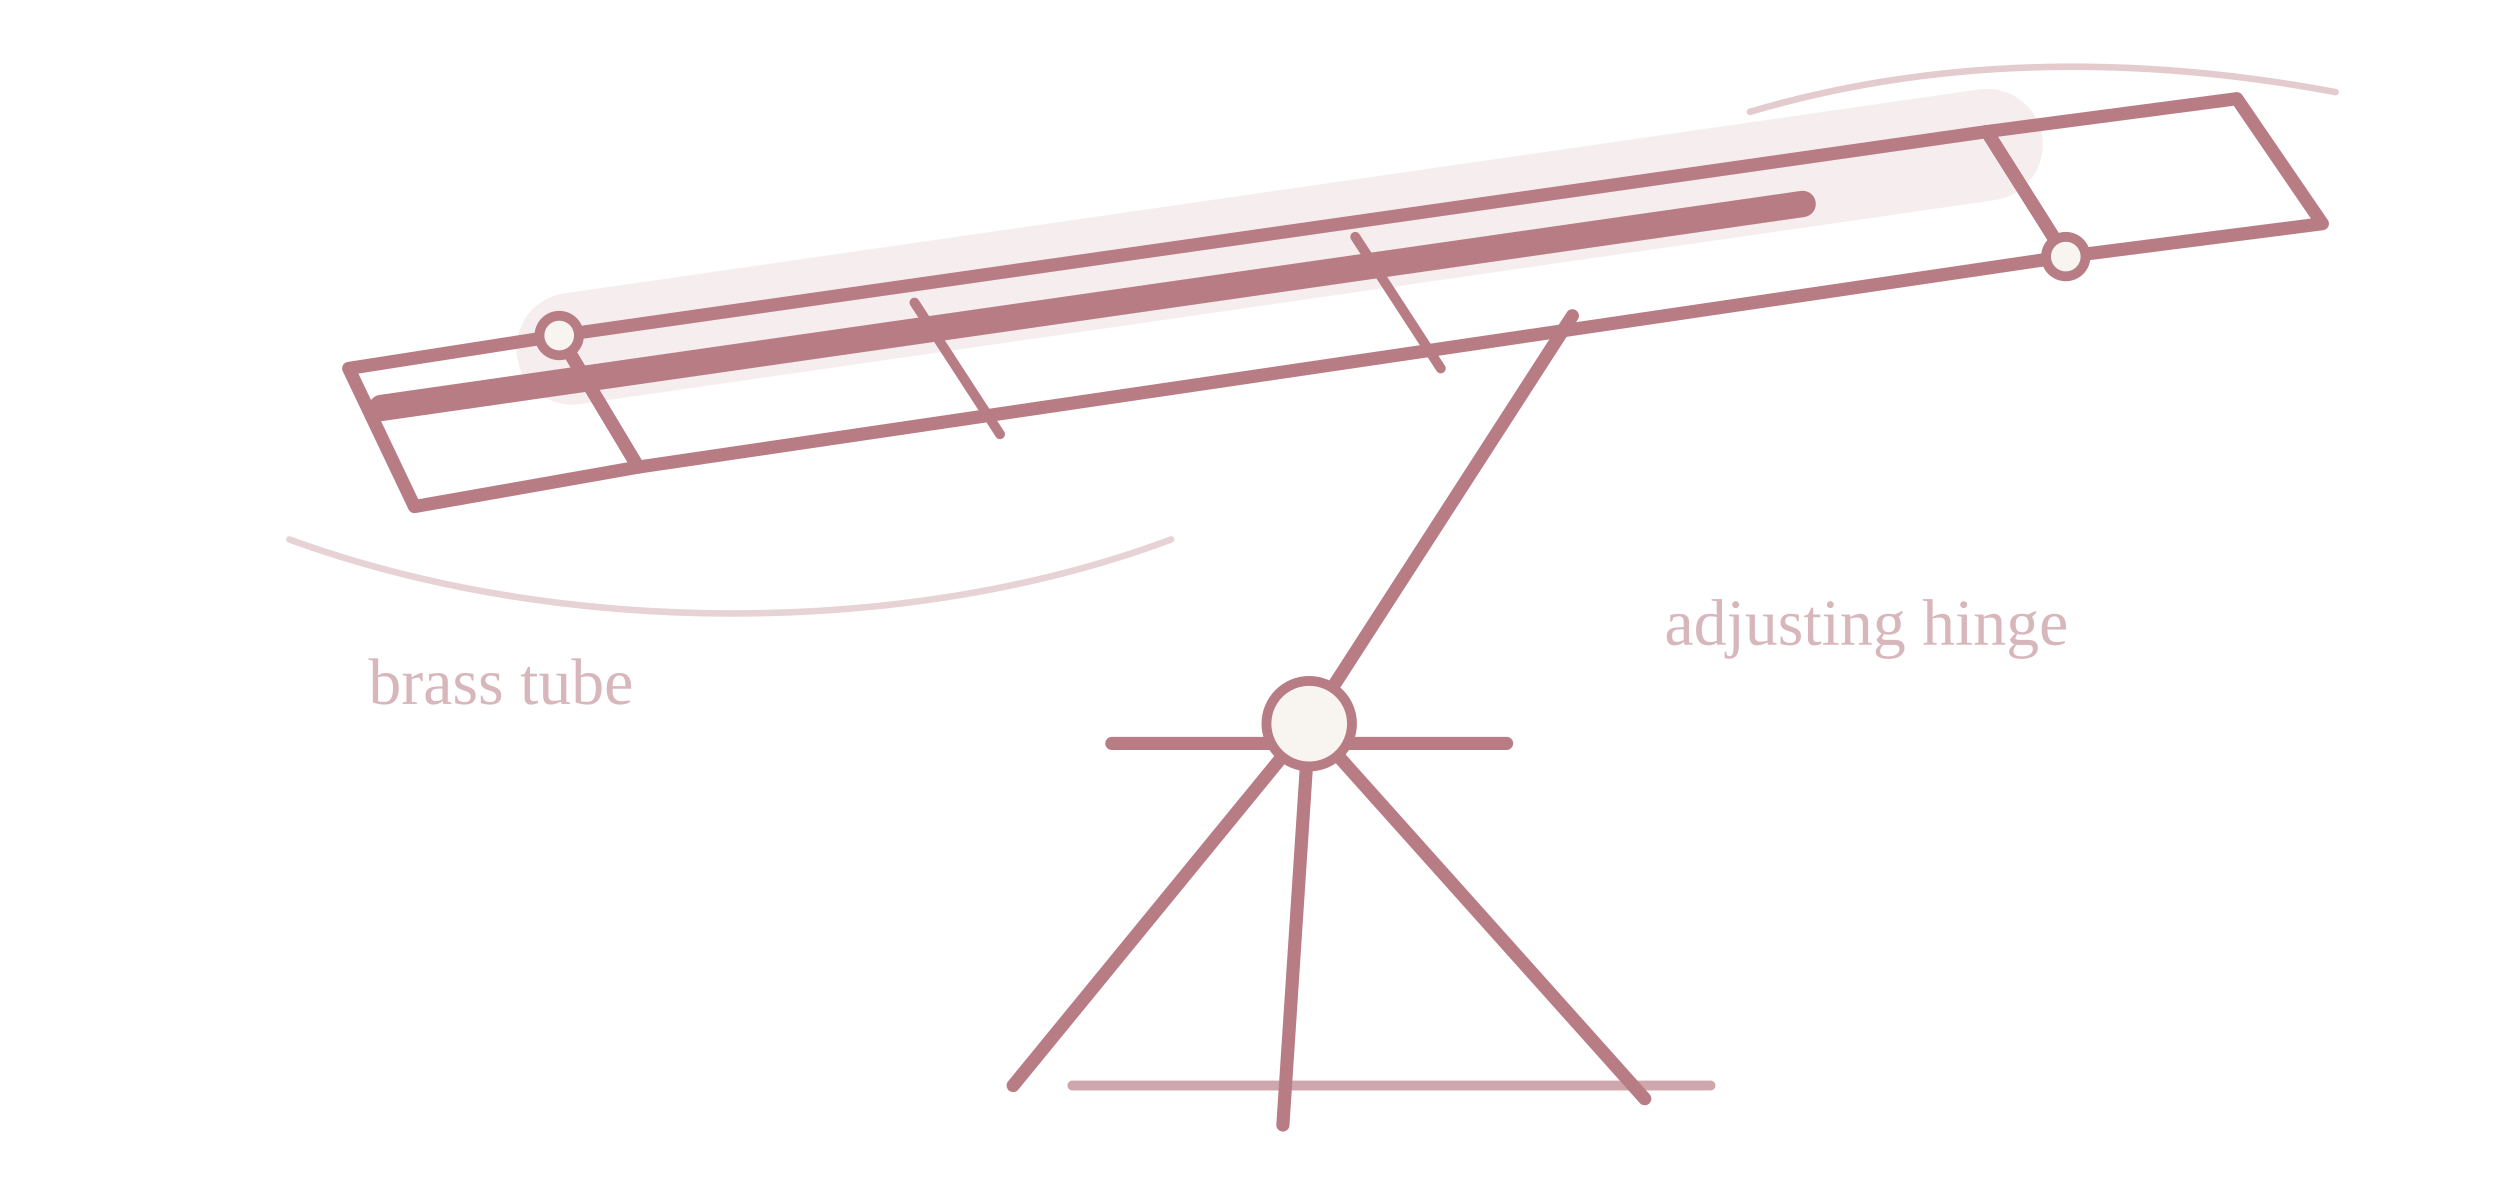
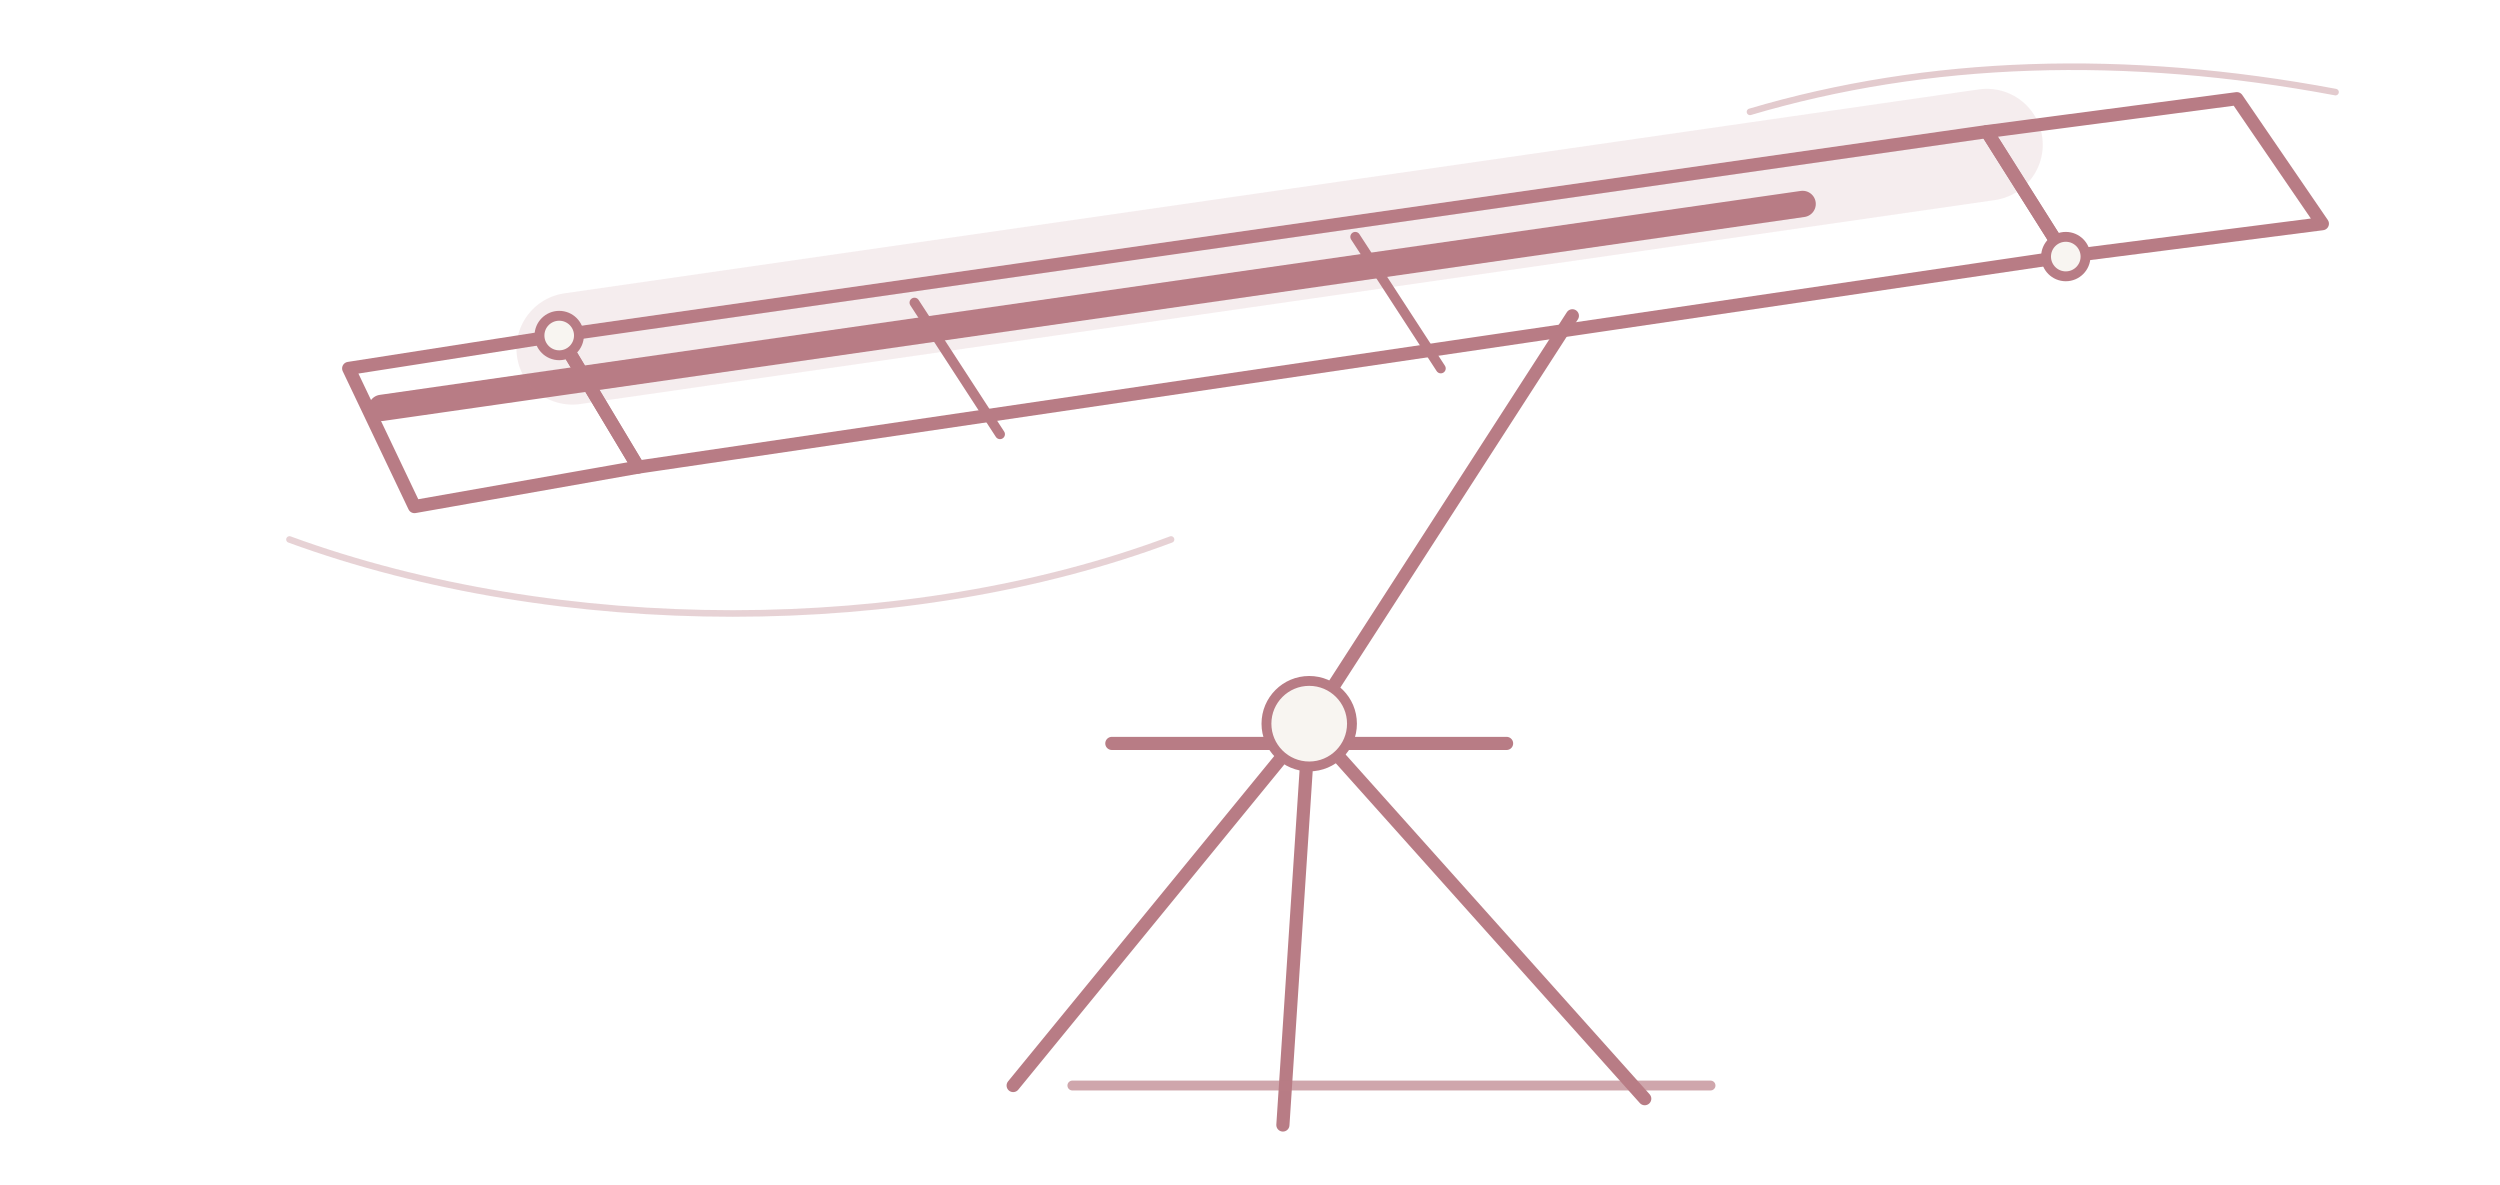
<svg xmlns="http://www.w3.org/2000/svg" viewBox="0 0 760 360" role="img" aria-labelledby="title desc">
  <g fill="none" stroke="#b87c85" stroke-linecap="round" stroke-linejoin="round">
    <path d="M116 124 L548 62" stroke-width="8" />
    <path d="M174 106 L604 44" stroke-width="34" opacity="0.14" />
    <path d="M170 102 L604 40 L628 78 L194 142 Z" stroke-width="4" />
    <path d="M106 112 L170 102 L194 142 L126 154 Z" stroke-width="4" />
    <path d="M604 40 L680 30 L706 68 L628 78 Z" stroke-width="4" />
    <path d="M278 92 L304 132" stroke-width="3" />
    <path d="M412 72 L438 112" stroke-width="3" />
    <path d="M478 96 L398 220" stroke-width="4" />
    <path d="M398 220 L308 330" stroke-width="4" />
    <path d="M398 220 L500 334" stroke-width="4" />
    <path d="M398 220 L390 342" stroke-width="4" />
    <path d="M338 226 H458" stroke-width="4" />
    <path d="M326 330 H520" stroke-width="3" opacity="0.68" />
    <path d="M88 164 C170 194 276 194 356 164" stroke-width="2" opacity="0.34" />
    <path d="M532 34 C586 18 646 16 710 28" stroke-width="2" opacity="0.4" />
  </g>
  <g fill="#f8f5f1" stroke="#b87c85" stroke-width="3">
    <circle cx="398" cy="220" r="13" />
    <circle cx="170" cy="102" r="6" />
    <circle cx="628" cy="78" r="6" />
  </g>
-   <g fill="#b87c85" font-family="Georgia, Times New Roman, serif" font-size="20" opacity="0.55">
-     <text x="112" y="214">brass tube</text>
-     <text x="506" y="196">adjusting hinge</text>
-   </g>
</svg>
